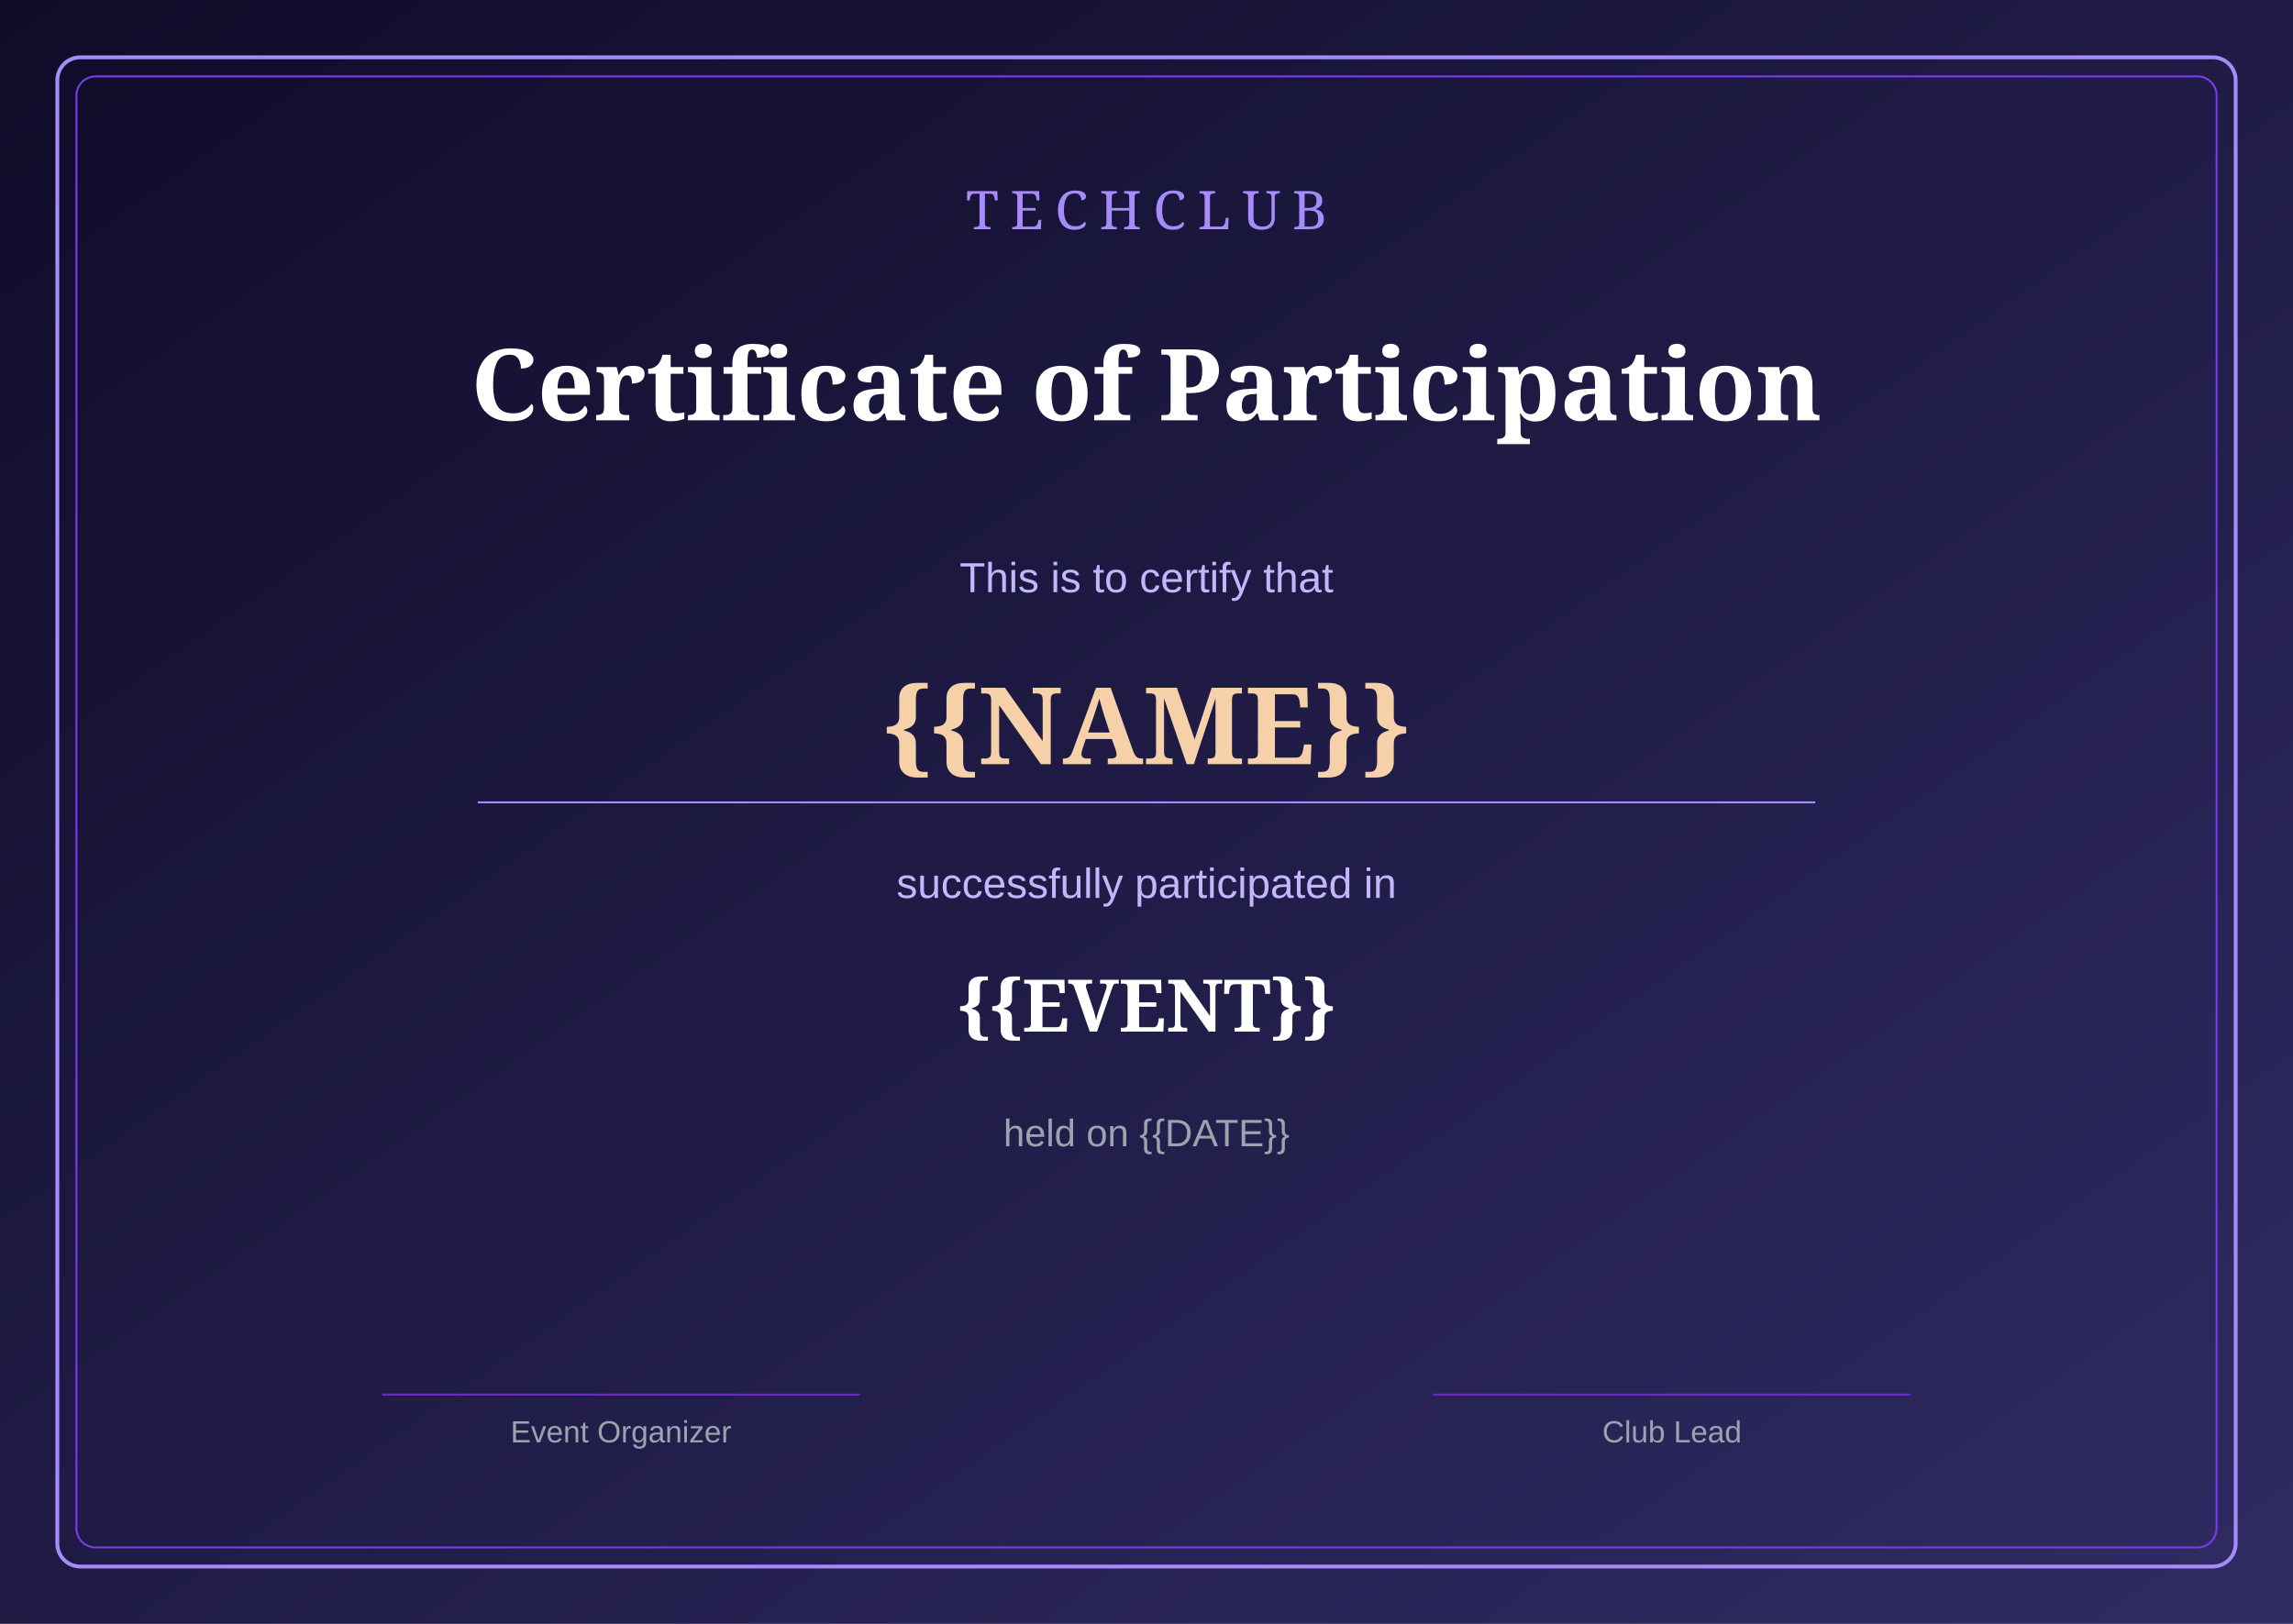
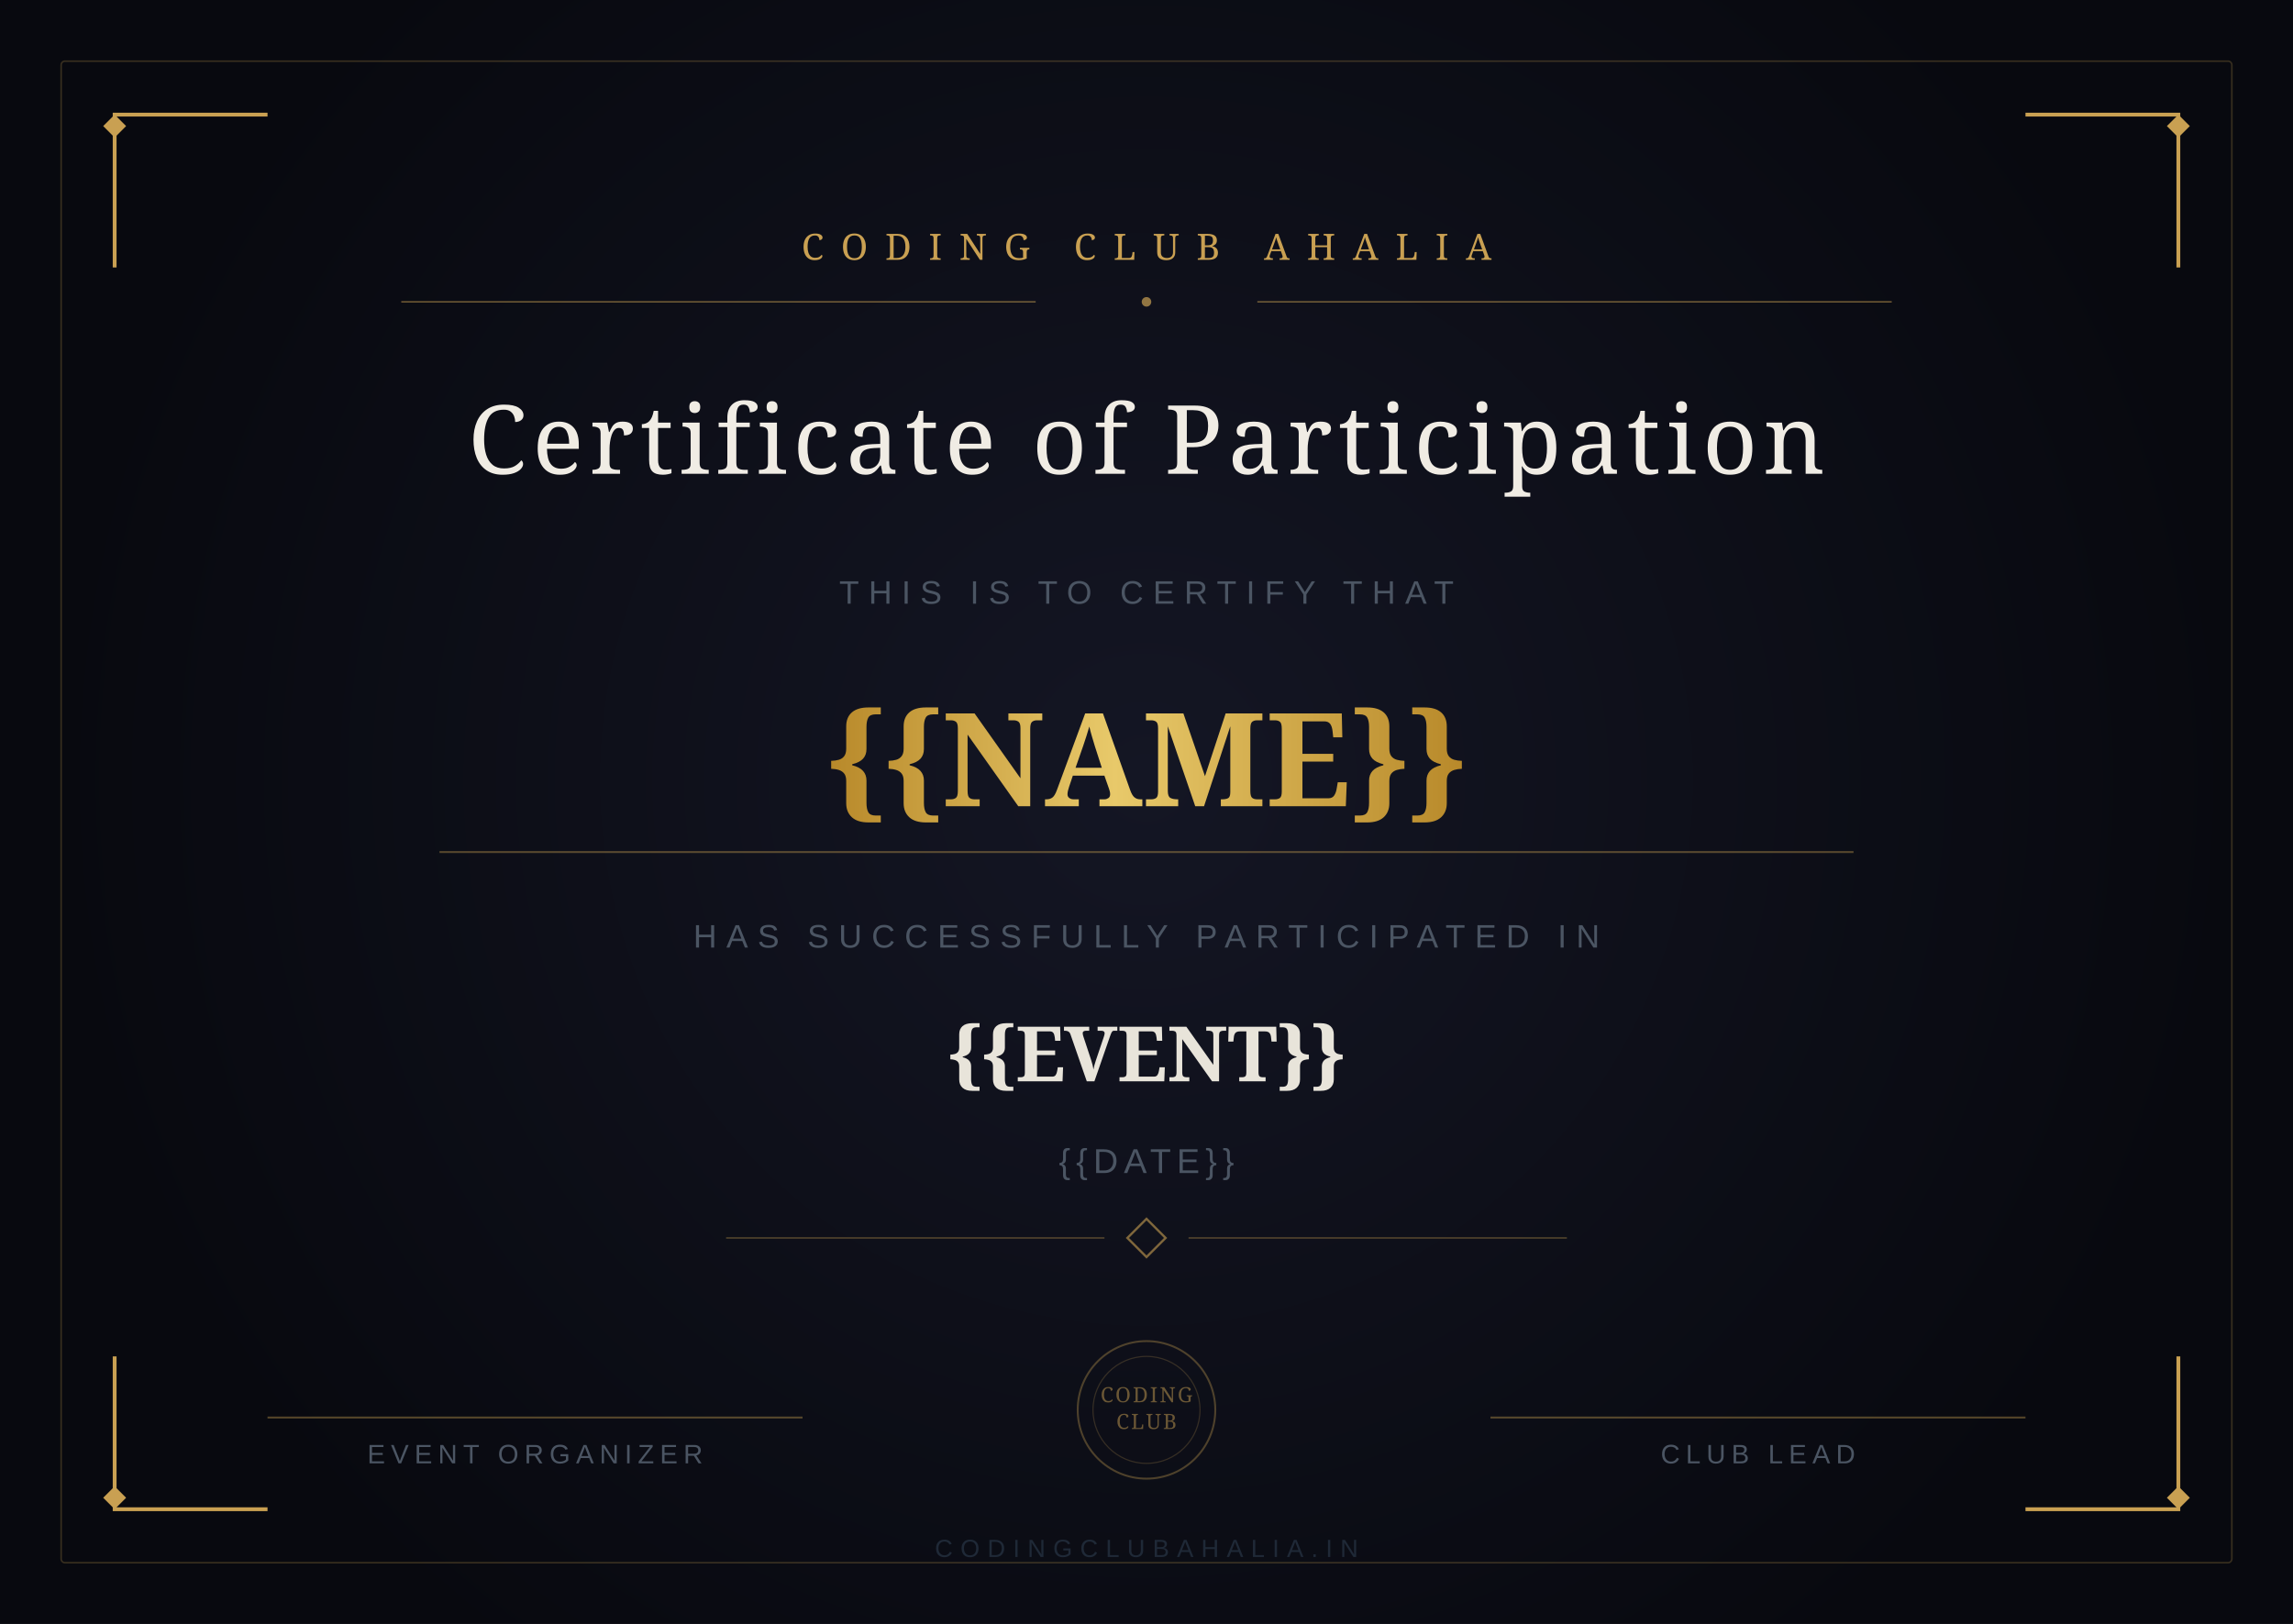
<svg xmlns="http://www.w3.org/2000/svg" width="1200" height="850" viewBox="0 0 1200 850">
  <defs>
-     <linearGradient id="bg" x1="0%" y1="0%" x2="100%" y2="100%">
-       <stop offset="0%" style="stop-color:#0f0c29" />
-       <stop offset="100%" style="stop-color:#302b63" />
+     <radialGradient id="bg" cx="50%" cy="48%" r="55%" gradientUnits="userSpaceOnUse" x1="0" y1="0" x2="1200" y2="850">
+       <stop offset="0%" stop-color="#141624" />
+       <stop offset="100%" stop-color="#08090f" />
+     </radialGradient>
+     <linearGradient id="nameGold" x1="0%" y1="0%" x2="100%" y2="0%">
+       <stop offset="0%" stop-color="#b8892a" />
+       <stop offset="45%" stop-color="#e8c96a" />
+       <stop offset="100%" stop-color="#b8892a" />
    </linearGradient>
  </defs>
+   <rect width="1200" height="850" fill="#08090f" />
  <rect width="1200" height="850" fill="url(#bg)" />
-   <rect x="30" y="30" width="1140" height="790" fill="none" stroke="#a78bfa" stroke-width="2" rx="12" />
-   <rect x="40" y="40" width="1120" height="770" fill="none" stroke="#7c3aed" stroke-width="1" rx="10" />
-   <text x="600" y="120" text-anchor="middle" font-family="Georgia, serif" font-size="28" fill="#a78bfa" letter-spacing="6">TECHCLUB</text>
-   <text x="600" y="220" text-anchor="middle" font-family="Georgia, serif" font-size="52" fill="#ffffff" font-weight="bold">Certificate of Participation</text>
-   <text x="600" y="310" text-anchor="middle" font-family="Arial, sans-serif" font-size="22" fill="#c4b5fd">This is to certify that</text>
-   <text x="600" y="400" text-anchor="middle" font-family="Georgia, serif" font-size="56" fill="#f5d0a9" font-weight="bold">{{NAME}}</text>
-   <line x1="250" y1="420" x2="950" y2="420" stroke="#a78bfa" stroke-width="1" />
-   <text x="600" y="470" text-anchor="middle" font-family="Arial, sans-serif" font-size="22" fill="#c4b5fd">successfully participated in</text>
-   <text x="600" y="540" text-anchor="middle" font-family="Georgia, serif" font-size="38" fill="#ffffff" font-weight="bold">{{EVENT}}</text>
-   <text x="600" y="600" text-anchor="middle" font-family="Arial, sans-serif" font-size="20" fill="#9ca3af">held on {{DATE}}</text>
-   <line x1="200" y1="730" x2="450" y2="730" stroke="#6d28d9" stroke-width="1" />
-   <text x="325" y="755" text-anchor="middle" font-family="Arial, sans-serif" font-size="16" fill="#9ca3af">Event Organizer</text>
-   <line x1="750" y1="730" x2="1000" y2="730" stroke="#6d28d9" stroke-width="1" />
-   <text x="875" y="755" text-anchor="middle" font-family="Arial, sans-serif" font-size="16" fill="#9ca3af">Club Lead</text>
+   <rect x="32" y="32" width="1136" height="786" fill="none" stroke="#c9a052" stroke-width="0.8" stroke-opacity="0.25" rx="2" />
+   <path d="M 60 140 L 60 60 L 140 60" fill="none" stroke="#c9a052" stroke-width="2" />
+   <path d="M 1140 140 L 1140 60 L 1060 60" fill="none" stroke="#c9a052" stroke-width="2" />
+   <path d="M 60 710 L 60 790 L 140 790" fill="none" stroke="#c9a052" stroke-width="2" />
+   <path d="M 1140 710 L 1140 790 L 1060 790" fill="none" stroke="#c9a052" stroke-width="2" />
+   <polygon points="60,60 66,66 60,72 54,66" fill="#c9a052" />
+   <polygon points="1140,60 1146,66 1140,72 1134,66" fill="#c9a052" />
+   <polygon points="60,790 66,784 60,778 54,784" fill="#c9a052" />
+   <polygon points="1140,790 1146,784 1140,778 1134,784" fill="#c9a052" />
+   <text x="600" y="136" text-anchor="middle" font-family="Georgia, serif" font-size="19" fill="#c9a052" letter-spacing="9">CODING CLUB AHALIA</text>
+   <line x1="210" y1="158" x2="542" y2="158" stroke="#c9a052" stroke-width="0.8" stroke-opacity="0.5" />
+   <circle cx="600" cy="158" r="2.5" fill="#c9a052" opacity="0.7" />
+   <line x1="658" y1="158" x2="990" y2="158" stroke="#c9a052" stroke-width="0.8" stroke-opacity="0.5" />
+   <text x="600" y="248" text-anchor="middle" font-family="Georgia, serif" font-size="50" fill="#f0ece4" font-weight="normal" letter-spacing="3">Certificate of Participation</text>
+   <text x="600" y="316" text-anchor="middle" font-family="Arial, sans-serif" font-size="17" fill="#4b5563" letter-spacing="5">THIS IS TO CERTIFY THAT</text>
+   <text x="600" y="422" text-anchor="middle" font-family="Georgia, serif" font-size="68" fill="url(#nameGold)" font-weight="bold">{{NAME}}</text>
+   <line x1="230" y1="446" x2="970" y2="446" stroke="#c9a052" stroke-width="1" stroke-opacity="0.4" />
+   <text x="600" y="496" text-anchor="middle" font-family="Arial, sans-serif" font-size="17" fill="#4b5563" letter-spacing="5">HAS SUCCESSFULLY PARTICIPATED IN</text>
+   <text x="600" y="566" text-anchor="middle" font-family="Georgia, serif" font-size="40" fill="#e8e4da" font-weight="bold">{{EVENT}}</text>
+   <text x="600" y="614" text-anchor="middle" font-family="Arial, sans-serif" font-size="18" fill="#4b5563" letter-spacing="3">{{DATE}}</text>
+   <line x1="380" y1="648" x2="578" y2="648" stroke="#c9a052" stroke-width="0.7" stroke-opacity="0.4" />
+   <polygon points="600,638 610,648 600,658 590,648" fill="none" stroke="#c9a052" stroke-width="1.2" opacity="0.6" />
+   <line x1="622" y1="648" x2="820" y2="648" stroke="#c9a052" stroke-width="0.7" stroke-opacity="0.4" />
+   <line x1="140" y1="742" x2="420" y2="742" stroke="#c9a052" stroke-width="1" stroke-opacity="0.4" />
+   <text x="280" y="766" text-anchor="middle" font-family="Arial, sans-serif" font-size="14" fill="#4b5563" letter-spacing="3">EVENT ORGANIZER</text>
+   <circle cx="600" cy="738" r="36" fill="none" stroke="#c9a052" stroke-width="1" stroke-opacity="0.35" />
+   <circle cx="600" cy="738" r="28" fill="none" stroke="#c9a052" stroke-width="0.6" stroke-opacity="0.22" />
+   <text x="600" y="734" text-anchor="middle" font-family="Georgia, serif" font-size="11" fill="#c9a052" letter-spacing="1" opacity="0.5">CODING</text>
+   <text x="600" y="748" text-anchor="middle" font-family="Georgia, serif" font-size="11" fill="#c9a052" letter-spacing="1" opacity="0.5">CLUB</text>
+   <line x1="780" y1="742" x2="1060" y2="742" stroke="#c9a052" stroke-width="1" stroke-opacity="0.4" />
+   <text x="920" y="766" text-anchor="middle" font-family="Arial, sans-serif" font-size="14" fill="#4b5563" letter-spacing="3">CLUB LEAD</text>
+   <text x="600" y="815" text-anchor="middle" font-family="Arial, sans-serif" font-size="13" fill="#1f2937" letter-spacing="4">CODINGCLUBAHALIA.IN</text>
</svg>
